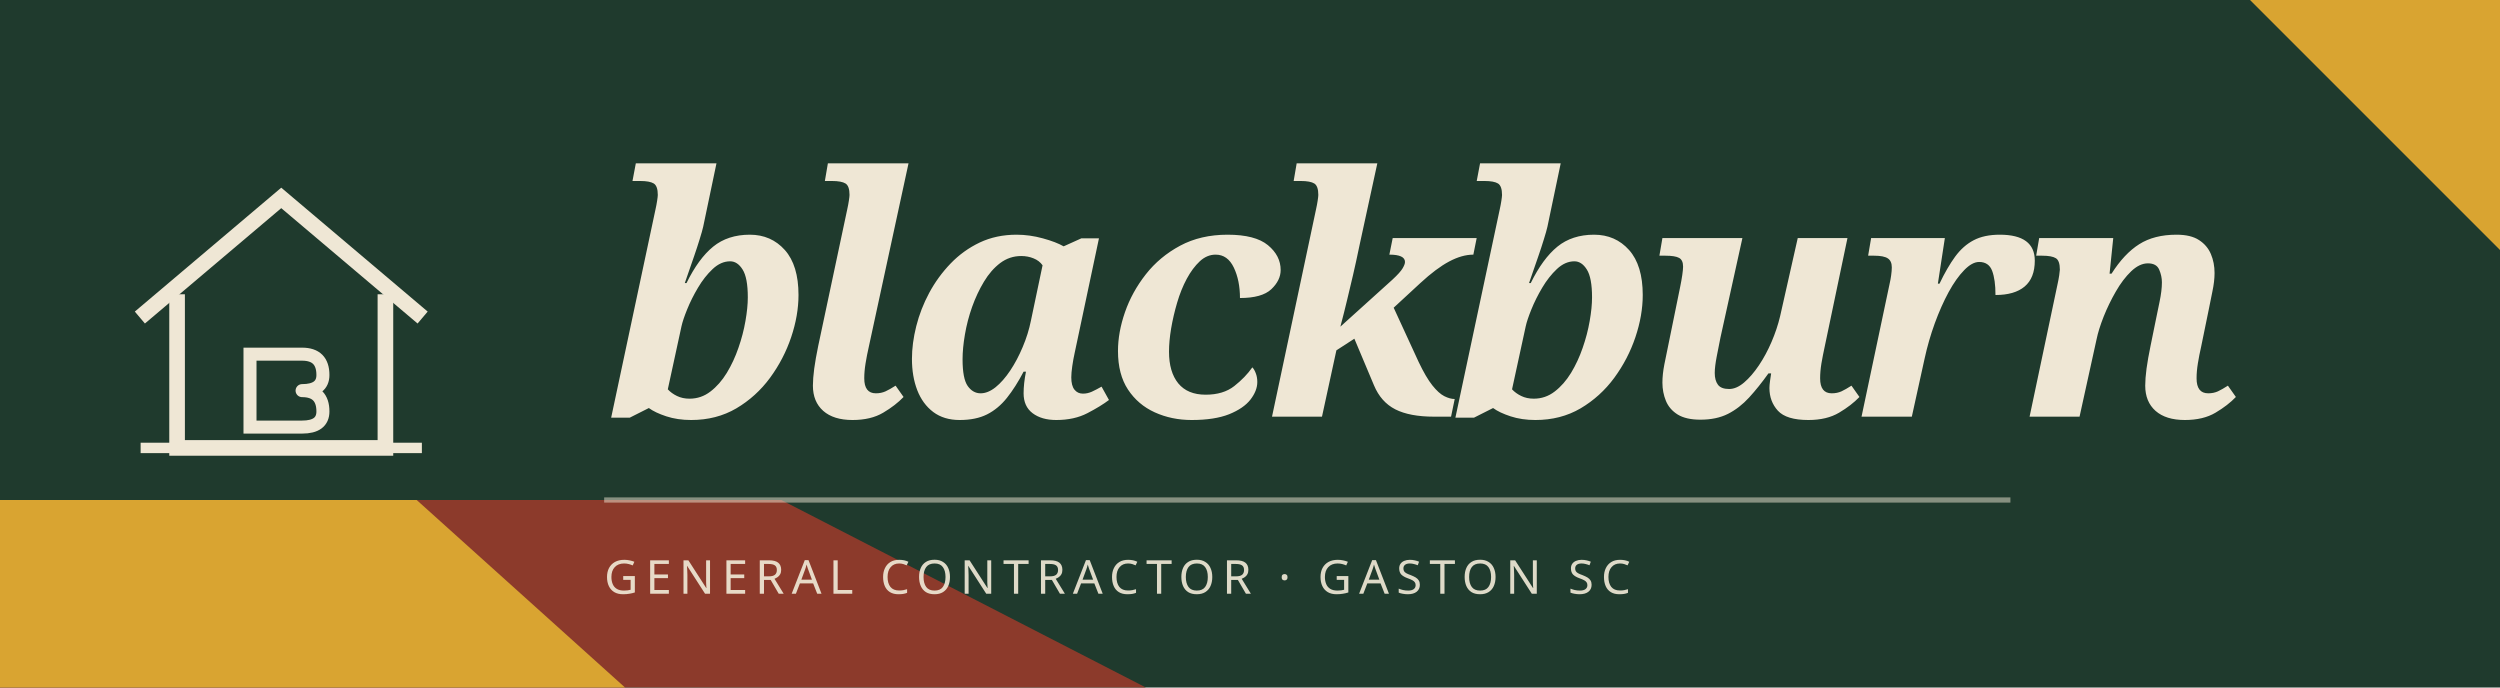
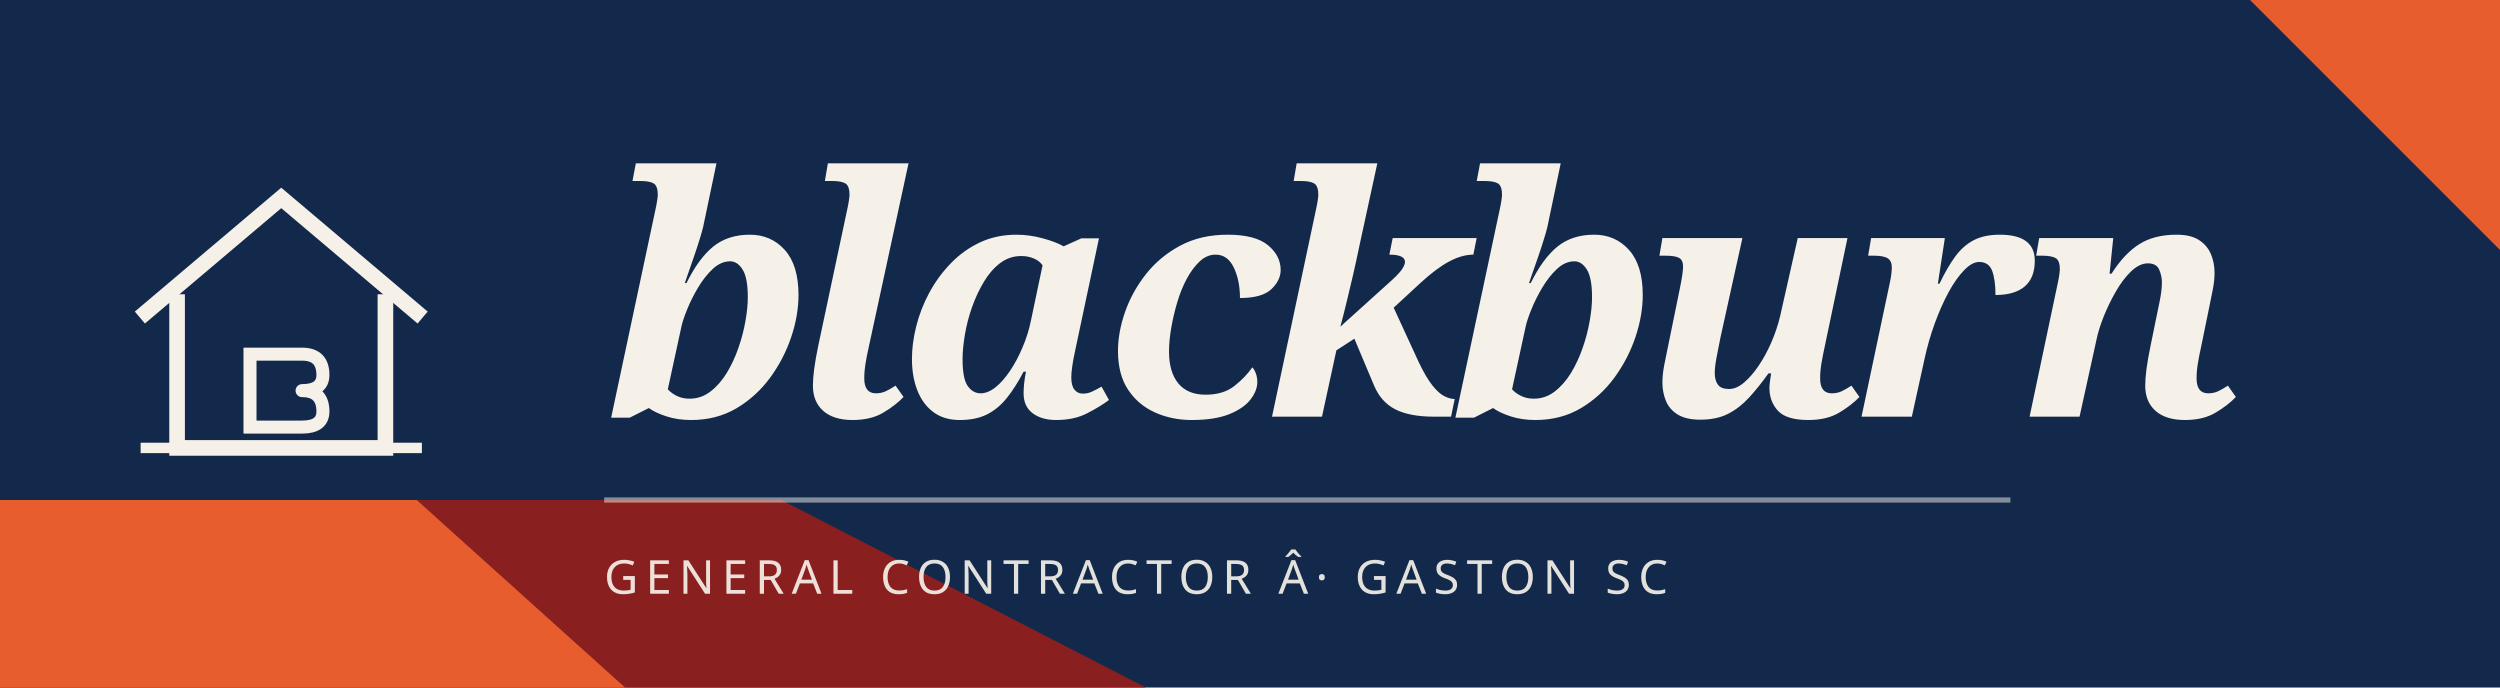
<svg xmlns="http://www.w3.org/2000/svg" viewBox="0 0 480 132" width="480" height="132" preserveAspectRatio="xMidYMid meet">
  <defs>
    <clipPath id="bc">
      <rect width="480" height="132" />
    </clipPath>
  </defs>
  <g clip-path="url(#bc)">
-     <rect width="480" height="132" fill="#1F3A2D" />
-     <polygon points="-20,132 220,132 150,96 -20,96" fill="#8C3A2B" />
-     <polygon points="-20,132 120,132 80,96 -20,96" fill="#D9A431" />
-     <polygon points="480,0 432,0 480,48" fill="#D9A431" />
-     <g transform="translate(22,30) scale(1)" stroke="#EFE7D5" stroke-width="3" fill="none" stroke-linecap="square" stroke-linejoin="miter">
+     <rect width="480" height="132" fill="#13294B" />
+     <polygon points="-20,132 220,132 150,96 -20,96" fill="#8A1F1F" />
+     <polygon points="-20,132 120,132 80,96 -20,96" fill="#E85D2E" />
+     <polygon points="480,0 432,0 480,48" fill="#E85D2E" />
+     <g transform="translate(22,30) scale(1)" stroke="#F5F1E8" stroke-width="3" fill="none" stroke-linecap="square" stroke-linejoin="miter">
      <path d="M6 30 L32 8 L58 30" />
      <path d="M12 28 V56 H52 V28" />
      <line x1="6" y1="56" x2="58" y2="56" stroke-width="2" />
      <path d="M26 38 H36 Q40 38 40 42 Q40 45 36 45 Q40 45 40 49 Q40 52 36 52 H26 Z M26 38 V52" stroke-width="2.5" stroke-linejoin="round" />
    </g>
-     <line x1="116" y1="96" x2="386" y2="96" stroke="#EFE7D5" stroke-opacity="0.5" stroke-width="1" />
-     <text x="116" y="80" font-family="'Fraunces', 'Iowan Old Style', Georgia, serif" font-style="italic" font-weight="900" font-size="64" letter-spacing="-3" fill="#EFE7D5">blackburn</text>
-     <text x="116" y="114" font-family="'Anton', 'Oswald', 'Arial Narrow', sans-serif" letter-spacing="1.4" font-size="9" fill="#EFE7D5" fill-opacity="0.92" text-transform="uppercase">GENERAL CONTRACTOR  ·  GASTON SC</text>
+     <line x1="116" y1="96" x2="386" y2="96" stroke="#F5F1E8" stroke-opacity="0.5" stroke-width="1" />
+     <text x="116" y="80" font-family="'Fraunces', 'Iowan Old Style', Georgia, serif" font-style="italic" font-weight="900" font-size="64" letter-spacing="-3" fill="#F5F1E8">blackburn</text>
+     <text x="116" y="114" font-family="'Anton', 'Oswald', 'Arial Narrow', sans-serif" letter-spacing="1.4" font-size="9" fill="#F5F1E8" fill-opacity="0.92" text-transform="uppercase">GENERAL CONTRACTOR  Â·  GASTON SC</text>
  </g>
</svg>
